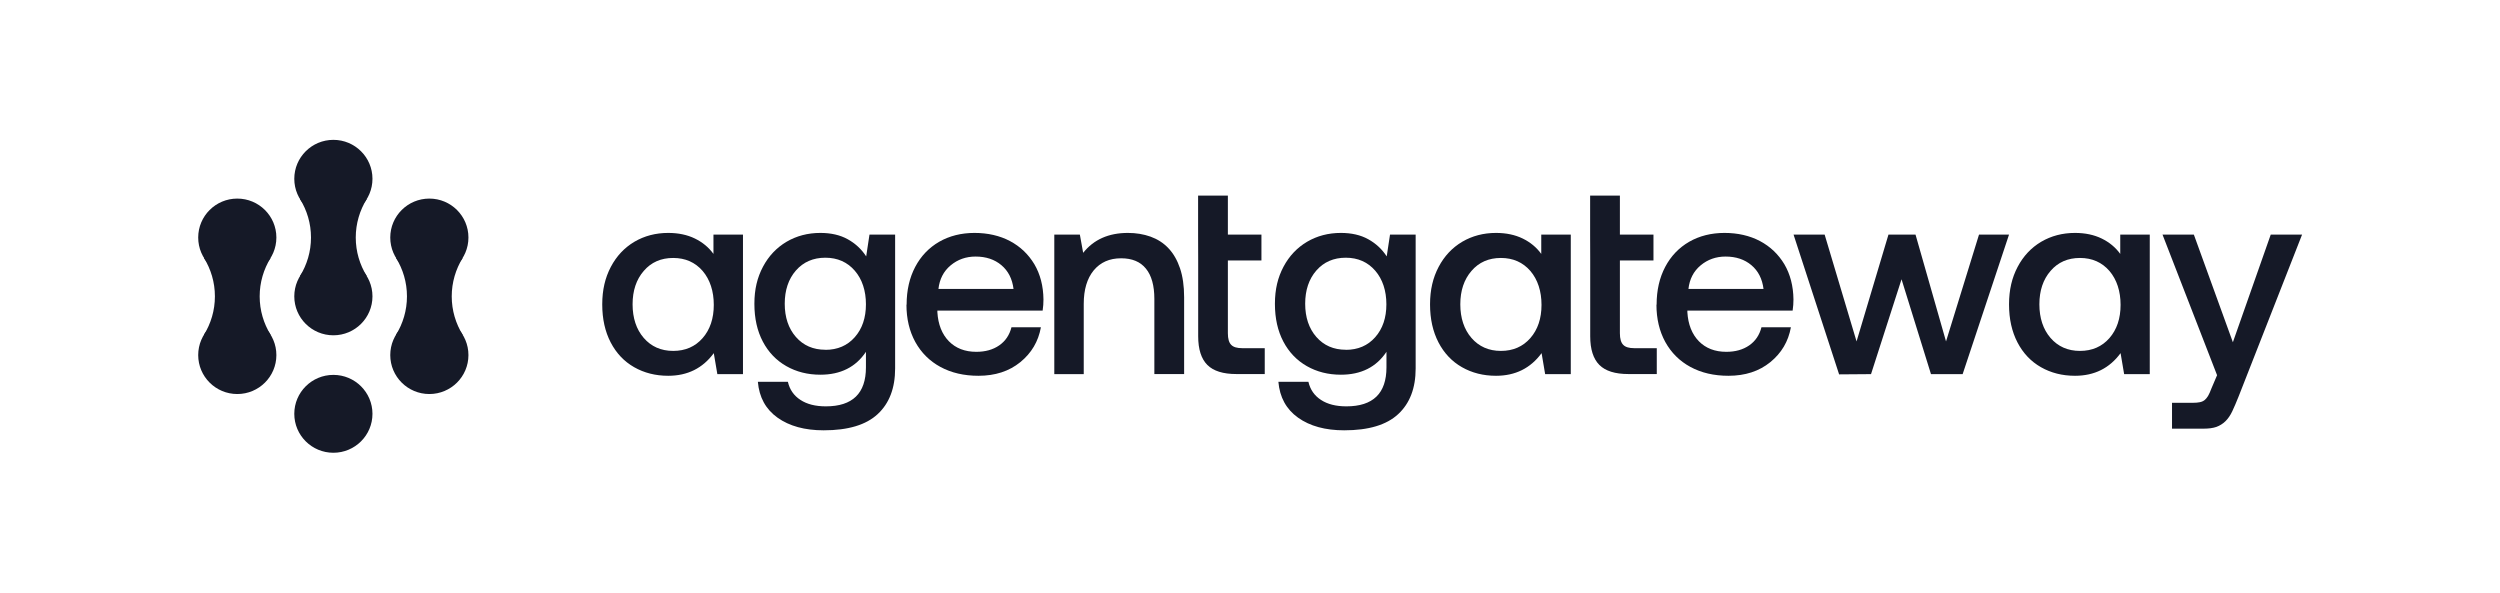
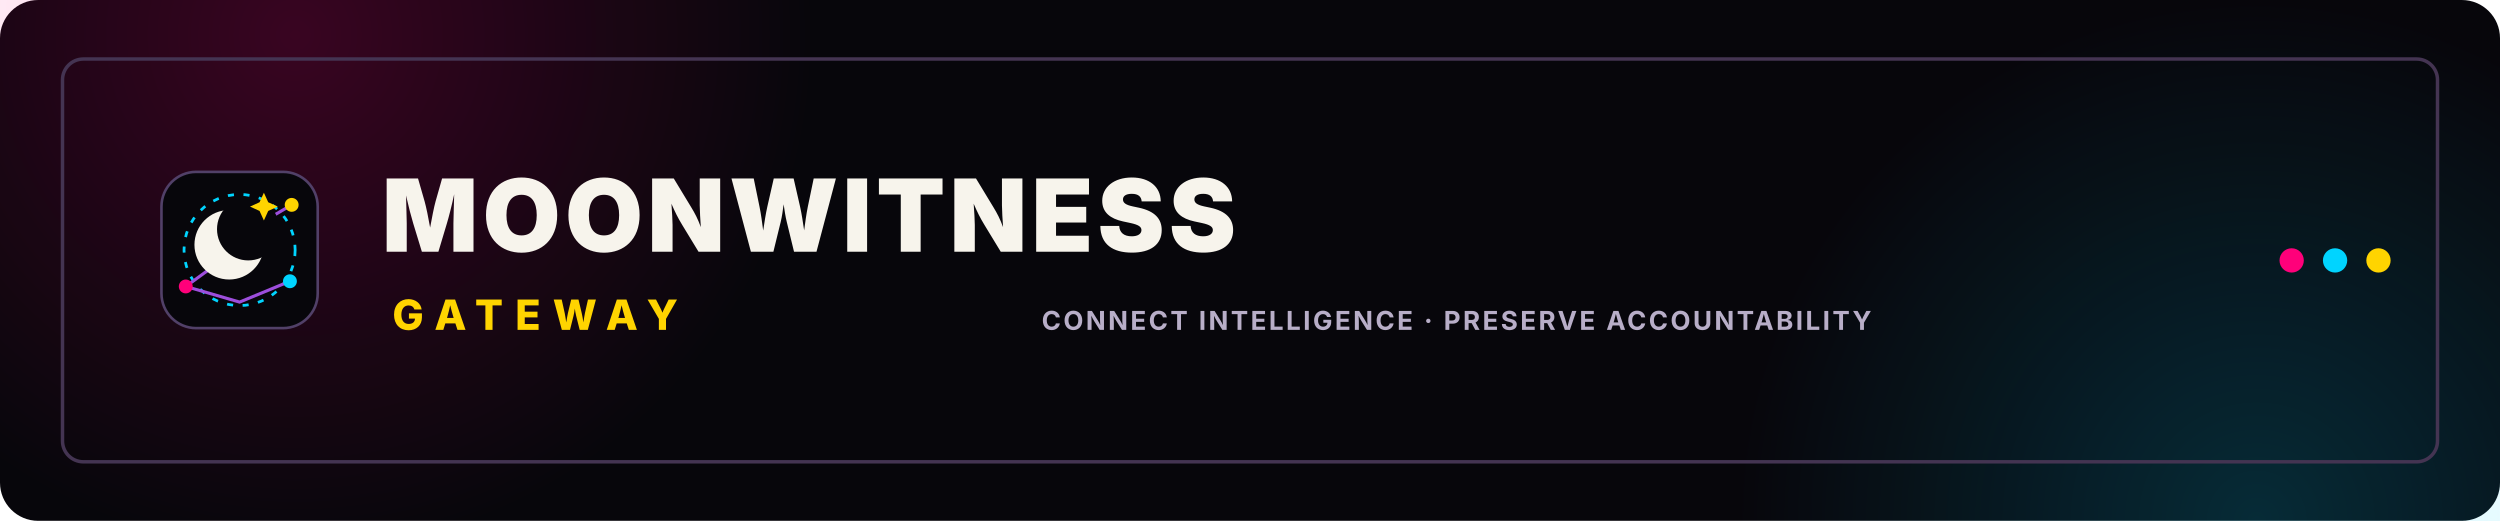
- <svg xmlns="http://www.w3.org/2000/svg" width="4496" height="1065" viewBox="0 0 4496 1065" fill="none">
-   <path d="M599.547 391.562C638.371 391.562 669.844 360.212 669.844 321.54C669.844 282.867 638.371 251.517 599.547 251.517C560.723 251.517 529.25 282.867 529.25 321.54C529.25 360.212 560.723 391.562 599.547 391.562Z" fill="#151927" />
-   <path d="M599.547 602.999C638.371 602.999 669.844 571.649 669.844 532.977C669.844 494.304 638.371 462.954 599.547 462.954C560.723 462.954 529.25 494.304 529.25 532.977C529.25 571.649 560.723 602.999 599.547 602.999Z" fill="#151927" />
-   <path d="M639.796 427.162C639.796 401.93 647.062 378.263 659.432 358.117L599.542 321.345L539.652 358.117C552.023 378.263 559.288 401.734 559.288 427.162C559.288 452.589 552.023 476.06 539.652 496.206L599.542 532.978L659.432 496.206C647.062 476.06 639.796 452.589 639.796 427.162Z" fill="#151927" />
-   <path d="M772.141 497.183C810.965 497.183 842.438 465.832 842.438 427.16C842.438 388.487 810.965 357.137 772.141 357.137C733.317 357.137 701.844 388.487 701.844 427.16C701.844 465.832 733.317 497.183 772.141 497.183Z" fill="#151927" />
-   <path d="M772.141 708.62C810.965 708.62 842.438 677.269 842.438 638.597C842.438 599.924 810.965 568.574 772.141 568.574C733.317 568.574 701.844 599.924 701.844 638.597C701.844 677.269 733.317 708.62 772.141 708.62Z" fill="#151927" />
-   <path d="M812.39 532.977C812.39 507.745 819.655 484.079 832.026 463.932L772.136 427.161L712.246 463.932C724.617 484.079 731.882 507.55 731.882 532.977C731.882 558.404 724.617 581.876 712.246 602.022L772.136 638.793L832.026 602.022C819.655 581.876 812.39 558.404 812.39 532.977Z" fill="#151927" />
-   <path d="M426.746 497.183C465.57 497.183 497.043 465.832 497.043 427.16C497.043 388.487 465.57 357.137 426.746 357.137C387.922 357.137 356.449 388.487 356.449 427.16C356.449 465.832 387.922 497.183 426.746 497.183Z" fill="#151927" />
-   <path d="M426.746 708.618C465.57 708.618 497.043 677.268 497.043 638.595C497.043 599.923 465.57 568.573 426.746 568.573C387.922 568.573 356.449 599.923 356.449 638.595C356.449 677.268 387.922 708.618 426.746 708.618Z" fill="#151927" />
-   <path d="M466.996 532.976C466.996 507.744 474.261 484.077 486.632 463.931L426.742 427.159L366.852 463.931C379.222 484.077 386.488 507.548 386.488 532.976C386.488 558.403 379.222 581.874 366.852 602.02L426.742 638.792L486.632 602.02C474.261 581.874 466.996 558.403 466.996 532.976Z" fill="#151927" />
-   <path d="M599.547 814.242C638.371 814.242 669.844 782.891 669.844 744.219C669.844 705.547 638.371 674.196 599.547 674.196C560.723 674.196 529.25 705.547 529.25 744.219C529.25 782.891 560.723 814.242 599.547 814.242Z" fill="#151927" />
-   <path d="M1336.17 421.862V672.833H1290.07L1283.67 635.091C1263.75 662.283 1236.38 675.805 1201.74 675.805C1178.83 675.805 1158.46 670.604 1140.47 660.351C1122.47 650.099 1108.35 635.239 1098.23 615.774C1088.12 596.308 1083.07 573.574 1083.07 547.422C1083.07 521.27 1088.27 499.427 1098.53 479.961C1108.79 460.496 1122.92 445.488 1140.91 434.789C1158.91 424.239 1179.13 418.89 1201.74 418.89C1220.03 418.89 1236.09 422.308 1249.77 428.994C1263.45 435.681 1274.6 444.894 1283.08 456.632V421.862H1336.02H1336.17ZM1210.66 631.079C1232.52 631.079 1250.21 623.352 1263.6 608.047C1276.98 592.742 1283.67 572.682 1283.67 548.313C1283.67 523.944 1276.98 502.844 1263.6 487.242C1250.21 471.789 1232.52 463.913 1210.66 463.913C1188.8 463.913 1171.1 471.64 1157.72 487.242C1144.33 502.696 1137.64 522.756 1137.64 547.273C1137.64 571.791 1144.33 592.296 1157.72 607.75C1171.1 623.203 1188.8 631.079 1210.66 631.079Z" fill="#151927" />
-   <path d="M2824.89 421.862V672.833H2778.79L2772.4 635.091C2752.47 662.283 2725.11 675.805 2690.46 675.805C2667.56 675.805 2647.18 670.604 2629.19 660.351C2611.2 650.099 2597.07 635.239 2586.96 615.774C2576.85 596.308 2571.79 573.574 2571.79 547.422C2571.79 521.27 2576.99 499.427 2587.25 479.961C2597.52 460.496 2611.64 445.488 2629.64 434.789C2647.63 424.239 2667.85 418.89 2690.46 418.89C2708.75 418.89 2724.81 422.308 2738.49 428.994C2752.17 435.681 2763.33 444.894 2771.8 456.632V421.862H2824.74H2824.89ZM2699.23 631.079C2721.09 631.079 2738.79 623.352 2752.17 608.047C2765.56 592.742 2772.25 572.682 2772.25 548.313C2772.25 523.944 2765.56 502.844 2752.17 487.242C2738.79 471.789 2721.09 463.913 2699.23 463.913C2677.37 463.913 2659.68 471.64 2646.29 487.242C2632.91 502.696 2626.22 522.756 2626.22 547.273C2626.22 571.791 2632.91 592.296 2646.29 607.75C2659.68 623.203 2677.37 631.079 2699.23 631.079Z" fill="#151927" />
-   <path d="M3866.14 421.862V672.833H3820.05L3813.65 635.091C3793.72 662.283 3766.36 675.805 3731.71 675.805C3708.81 675.805 3688.44 670.604 3670.44 660.351C3652.45 650.099 3638.32 635.239 3628.21 615.774C3618.1 596.308 3613.04 573.574 3613.04 547.422C3613.04 521.27 3618.25 499.427 3628.51 479.961C3638.77 460.496 3652.9 445.488 3670.89 434.789C3688.88 424.239 3709.11 418.89 3731.71 418.89C3750 418.89 3766.06 422.308 3779.75 428.994C3793.43 435.681 3804.58 444.894 3813.06 456.632V421.862H3866H3866.14ZM3740.63 631.079C3762.49 631.079 3780.19 623.352 3793.58 608.047C3806.96 592.742 3813.65 572.682 3813.65 548.313C3813.65 523.944 3806.96 502.844 3793.58 487.242C3780.19 471.789 3762.49 463.913 3740.63 463.913C3718.77 463.913 3701.08 471.64 3687.69 487.242C3674.31 502.696 3667.62 522.756 3667.62 547.273C3667.62 571.791 3674.31 592.296 3687.69 607.75C3701.08 623.203 3718.77 631.079 3740.63 631.079Z" fill="#151927" />
-   <path d="M1609.79 421.862V662.58C1609.79 697.945 1599.38 725.286 1578.42 744.751C1557.45 764.217 1525.18 773.875 1481.31 773.875C1447.25 773.875 1419.6 766.297 1398.33 751.141C1377.06 735.984 1365.32 714.439 1362.94 686.652H1416.92C1420.19 700.768 1427.77 711.615 1439.52 719.194C1451.27 726.92 1466.44 730.784 1485.18 730.784C1533.21 730.784 1557.3 707.455 1557.3 660.649V632.713C1539.01 660.203 1511.65 673.873 1475.36 673.873C1452.46 673.873 1432.09 668.673 1414.09 658.42C1396.1 648.167 1381.97 633.456 1371.86 614.288C1361.75 595.12 1356.69 572.534 1356.69 546.382C1356.69 520.23 1361.9 498.981 1372.16 479.664C1382.42 460.347 1396.55 445.488 1414.54 434.789C1432.53 424.239 1452.76 418.89 1475.36 418.89C1494.4 418.89 1510.75 422.605 1524.43 430.183C1538.12 437.761 1549.27 448.014 1557.75 461.09L1563.69 421.862H1609.79ZM1484.28 629.147C1506.14 629.147 1523.84 621.569 1537.22 606.413C1550.61 591.256 1557.3 571.494 1557.3 547.273C1557.3 523.053 1550.61 502.25 1537.22 486.796C1523.84 471.343 1506.14 463.468 1484.28 463.468C1462.42 463.468 1444.73 471.194 1431.34 486.499C1417.96 501.804 1411.27 521.864 1411.27 546.233C1411.27 570.602 1417.96 590.662 1431.34 605.967C1444.73 621.272 1462.42 628.999 1484.28 628.999V629.147Z" fill="#151927" />
-   <path d="M1630.46 547.868C1630.46 522.013 1635.67 499.427 1645.93 479.961C1656.19 460.496 1670.61 445.488 1689.05 434.789C1707.49 424.239 1728.76 418.89 1752.55 418.89C1776.34 418.89 1798.06 423.794 1816.5 433.601C1834.94 443.408 1849.51 457.375 1860.22 475.206C1870.77 493.186 1876.28 514.286 1876.57 538.506C1876.57 545.044 1876.13 551.731 1875.09 558.566H1685.78V561.538C1687.12 583.381 1693.96 600.766 1706.3 613.545C1718.79 626.324 1735.3 632.713 1755.82 632.713C1772.18 632.713 1785.86 628.85 1797.01 621.123C1808.17 613.396 1815.45 602.549 1819.02 588.582H1871.96C1867.35 614.139 1855.01 634.942 1834.94 651.287C1814.86 667.632 1789.73 675.805 1759.69 675.805C1733.52 675.805 1710.76 670.456 1691.28 659.906C1671.8 649.356 1656.78 634.348 1646.08 615.031C1635.52 595.714 1630.16 573.425 1630.16 547.868H1630.46ZM1822.74 519.784C1820.51 501.507 1813.22 487.242 1800.88 476.841C1788.69 466.588 1773.22 461.387 1754.48 461.387C1737.09 461.387 1722.21 466.737 1709.57 477.287C1696.93 487.837 1689.65 502.101 1687.71 519.635H1822.59L1822.74 519.784Z" fill="#151927" />
-   <path d="M1895.91 421.862H1942.01L1947.95 454.701C1966.99 430.777 1993.76 418.89 2028.41 418.89C2043.13 418.89 2056.66 421.119 2069.15 425.577C2081.49 430.035 2092.35 436.87 2101.27 446.38C2110.34 455.889 2117.18 467.925 2122.09 482.339C2127 496.752 2129.53 514.286 2129.53 534.494V672.684H2075.99V537.466C2075.99 513.692 2070.94 495.415 2060.82 483.082C2050.71 470.6 2035.84 464.508 2016.21 464.508C1995.24 464.508 1978.89 471.789 1966.84 486.351C1954.94 500.913 1949 520.973 1949 546.382V672.833H1896.05V421.862H1895.91Z" fill="#151927" />
-   <path d="M2154.66 421.862V351.727H2208.2V421.862H2268.57V468.371H2208.2V599.28C2208.2 609.087 2210.13 616.071 2214.14 620.083C2218.01 624.243 2224.7 626.175 2234.22 626.175H2274.52V672.684H2223.51C2199.57 672.684 2182.17 667.186 2171.32 656.339C2160.31 645.343 2154.81 628.107 2154.81 604.629V468.371" fill="#151927" />
-   <path d="M2859.69 421.862V351.727H2913.22V421.862H2973.6V468.371H2913.22V599.28C2913.22 609.087 2915.16 616.071 2919.17 620.083C2923.04 624.243 2929.73 626.175 2939.25 626.175H2979.55V672.684H2928.54C2904.6 672.684 2887.2 667.186 2876.34 656.339C2865.34 645.343 2859.84 628.107 2859.84 604.629V468.371" fill="#151927" />
-   <path d="M2545.91 421.862V662.58C2545.91 697.945 2535.5 725.286 2514.53 744.751C2493.57 764.217 2461.3 773.875 2417.43 773.875C2383.37 773.875 2355.71 766.297 2334.45 751.141C2313.18 735.984 2301.43 714.439 2299.05 686.652H2353.04C2356.31 700.768 2363.89 711.615 2375.64 719.194C2387.39 726.92 2402.56 730.784 2421.29 730.784C2469.33 730.784 2493.42 707.455 2493.42 660.649V632.713C2475.13 660.203 2447.76 673.873 2411.48 673.873C2388.58 673.873 2368.2 668.673 2350.21 658.42C2332.22 648.167 2318.09 633.456 2307.98 614.288C2297.86 595.12 2292.81 572.534 2292.81 546.382C2292.81 520.23 2298.01 498.981 2308.27 479.664C2318.54 460.347 2332.66 445.488 2350.66 434.789C2368.65 424.239 2388.87 418.89 2411.48 418.89C2430.51 418.89 2446.87 422.605 2460.55 430.183C2474.23 437.761 2485.39 448.014 2493.86 461.09L2499.81 421.862H2545.91ZM2420.25 629.147C2442.11 629.147 2459.81 621.569 2473.19 606.413C2486.58 591.256 2493.27 571.494 2493.27 547.273C2493.27 523.053 2486.58 502.25 2473.19 486.796C2459.81 471.343 2442.11 463.468 2420.25 463.468C2398.39 463.468 2380.7 471.194 2367.31 486.499C2353.93 501.804 2347.24 521.864 2347.24 546.233C2347.24 570.602 2353.93 590.662 2367.31 605.967C2380.7 621.272 2398.39 628.999 2420.25 628.999V629.147Z" fill="#151927" />
-   <path d="M2979.25 547.868C2979.25 522.013 2984.45 499.427 2994.71 479.961C3004.97 460.496 3019.4 445.488 3037.84 434.789C3056.28 424.239 3077.54 418.89 3101.34 418.89C3125.13 418.89 3146.84 423.794 3165.28 433.601C3183.72 443.408 3198.29 457.375 3209 475.206C3219.56 493.186 3225.06 514.286 3225.36 538.506C3225.36 545.044 3224.91 551.731 3223.87 558.566H3034.57V561.538C3035.9 583.381 3042.75 600.766 3055.09 613.545C3067.58 626.324 3084.09 632.713 3104.61 632.713C3120.97 632.713 3134.65 628.85 3145.8 621.123C3156.95 613.396 3164.24 602.549 3167.81 588.582H3220.75C3216.14 614.139 3203.8 634.942 3183.72 651.287C3163.65 667.632 3138.51 675.805 3108.47 675.805C3082.3 675.805 3059.55 670.456 3040.07 659.906C3020.59 649.356 3005.57 634.348 2994.86 615.031C2984.3 595.714 2978.95 573.425 2978.95 547.868H2979.25ZM3171.53 519.784C3169.3 501.507 3162.01 487.242 3149.67 476.841C3137.47 466.588 3122.01 461.387 3103.27 461.387C3085.87 461.387 3071 466.737 3058.36 477.287C3045.72 487.837 3038.43 502.101 3036.5 519.635H3171.38L3171.53 519.784Z" fill="#151927" />
-   <path d="M3225.51 421.862H3281.43L3338.83 613.991L3396.23 421.862H3444.86L3499.73 613.991L3559.06 421.862H3613.05L3529.62 672.833H3472.67L3419.72 502.25L3364.85 672.833L3307.45 673.279L3225.51 421.862Z" fill="#151927" />
-   <path d="M3945.41 421.862L4015.6 615.477L4083.71 421.862H4140.07L4026.3 712.061C4021.99 722.908 4018.13 731.972 4014.56 739.551C4010.99 747.129 4006.82 753.072 4002.07 757.679C3997.31 762.285 3991.95 765.554 3985.86 767.783C3979.76 769.863 3972.17 770.903 3963.1 770.903H3906.15V724.394H3943.47C3948.38 724.394 3952.55 724.097 3955.97 723.354C3959.39 722.76 3962.21 721.422 3964.59 719.639C3966.82 717.856 3969.05 715.33 3970.99 712.061C3972.92 708.792 3974.85 704.334 3976.93 698.836L3987.19 674.765L3889.05 421.862H3945.41Z" fill="#151927" />
+ <svg xmlns="http://www.w3.org/2000/svg" width="1440" height="300" viewBox="0 0 1440 300">
+   <defs>
+     <radialGradient id="a">
+       <stop stop-color="#FF007A" stop-opacity=".2" />
+       <stop offset="1" stop-color="#FF007A" stop-opacity="0" />
+     </radialGradient>
+     <radialGradient id="b">
+       <stop stop-color="#00D4FF" stop-opacity=".18" />
+       <stop offset="1" stop-color="#00D4FF" stop-opacity="0" />
+     </radialGradient>
+   </defs>
+   <rect width="1440" height="300" rx="22" fill="#07060b" />
+   <circle cx="170" cy="20" r="300" fill="url(#a)" />
+   <circle cx="1300" cy="300" r="300" fill="url(#b)" />
+   <rect x="36" y="34" width="1368" height="232" rx="12" fill="none" stroke="#443452" stroke-width="2" />
+   <g transform="translate(90 96)">
+     <rect x="3" y="3" width="90" height="90" rx="20" fill="#07060b" stroke="#514068" stroke-width="1.5" />
+     <circle cx="48" cy="48" r="32" fill="none" stroke="#00D4FF" stroke-width="1.6" stroke-dasharray="3.5 5.5" />
+     <path d="M17 69L39 53L61 32L78 22M17 69L48 78L77 66" fill="none" stroke="#9D4EDD" stroke-width="1.8" />
+     <circle cx="42" cy="45" r="20" fill="#F7F4EC" />
+     <circle cx="53" cy="36" r="18" fill="#07060b" />
+     <circle cx="17" cy="69" r="4" fill="#FF007A" />
+     <circle cx="78" cy="22" r="4" fill="#FFD400" />
+     <circle cx="77" cy="66" r="4" fill="#00D4FF" />
+     <path d="M62 15l2.5 5.5 5.5 2.5-5.5 2.5-2.5 5.5-2.5-5.5-5.5-2.5 5.5-2.5z" fill="#FFD400" />
+   </g>
+   <text x="220" y="145" fill="#F7F4EC" font-family="Inter,Arial,sans-serif" font-size="58" font-weight="850" letter-spacing="2.5">MOONWITNESS</text>
+   <text x="226" y="190" fill="#FFD400" font-family="Inter,Arial,sans-serif" font-size="24" font-weight="800" letter-spacing="7">GATEWAY</text>
+   <text x="600" y="190" fill="#B8AEC8" font-family="Inter,Arial,sans-serif" font-size="15" font-weight="650" letter-spacing="1.4">CONNECT INTELLIGENCE · PRESERVE ACCOUNTABILITY</text>
+   <circle cx="1320" cy="150" r="7" fill="#FF007A" />
+   <circle cx="1345" cy="150" r="7" fill="#00D4FF" />
+   <circle cx="1370" cy="150" r="7" fill="#FFD400" />
</svg>
